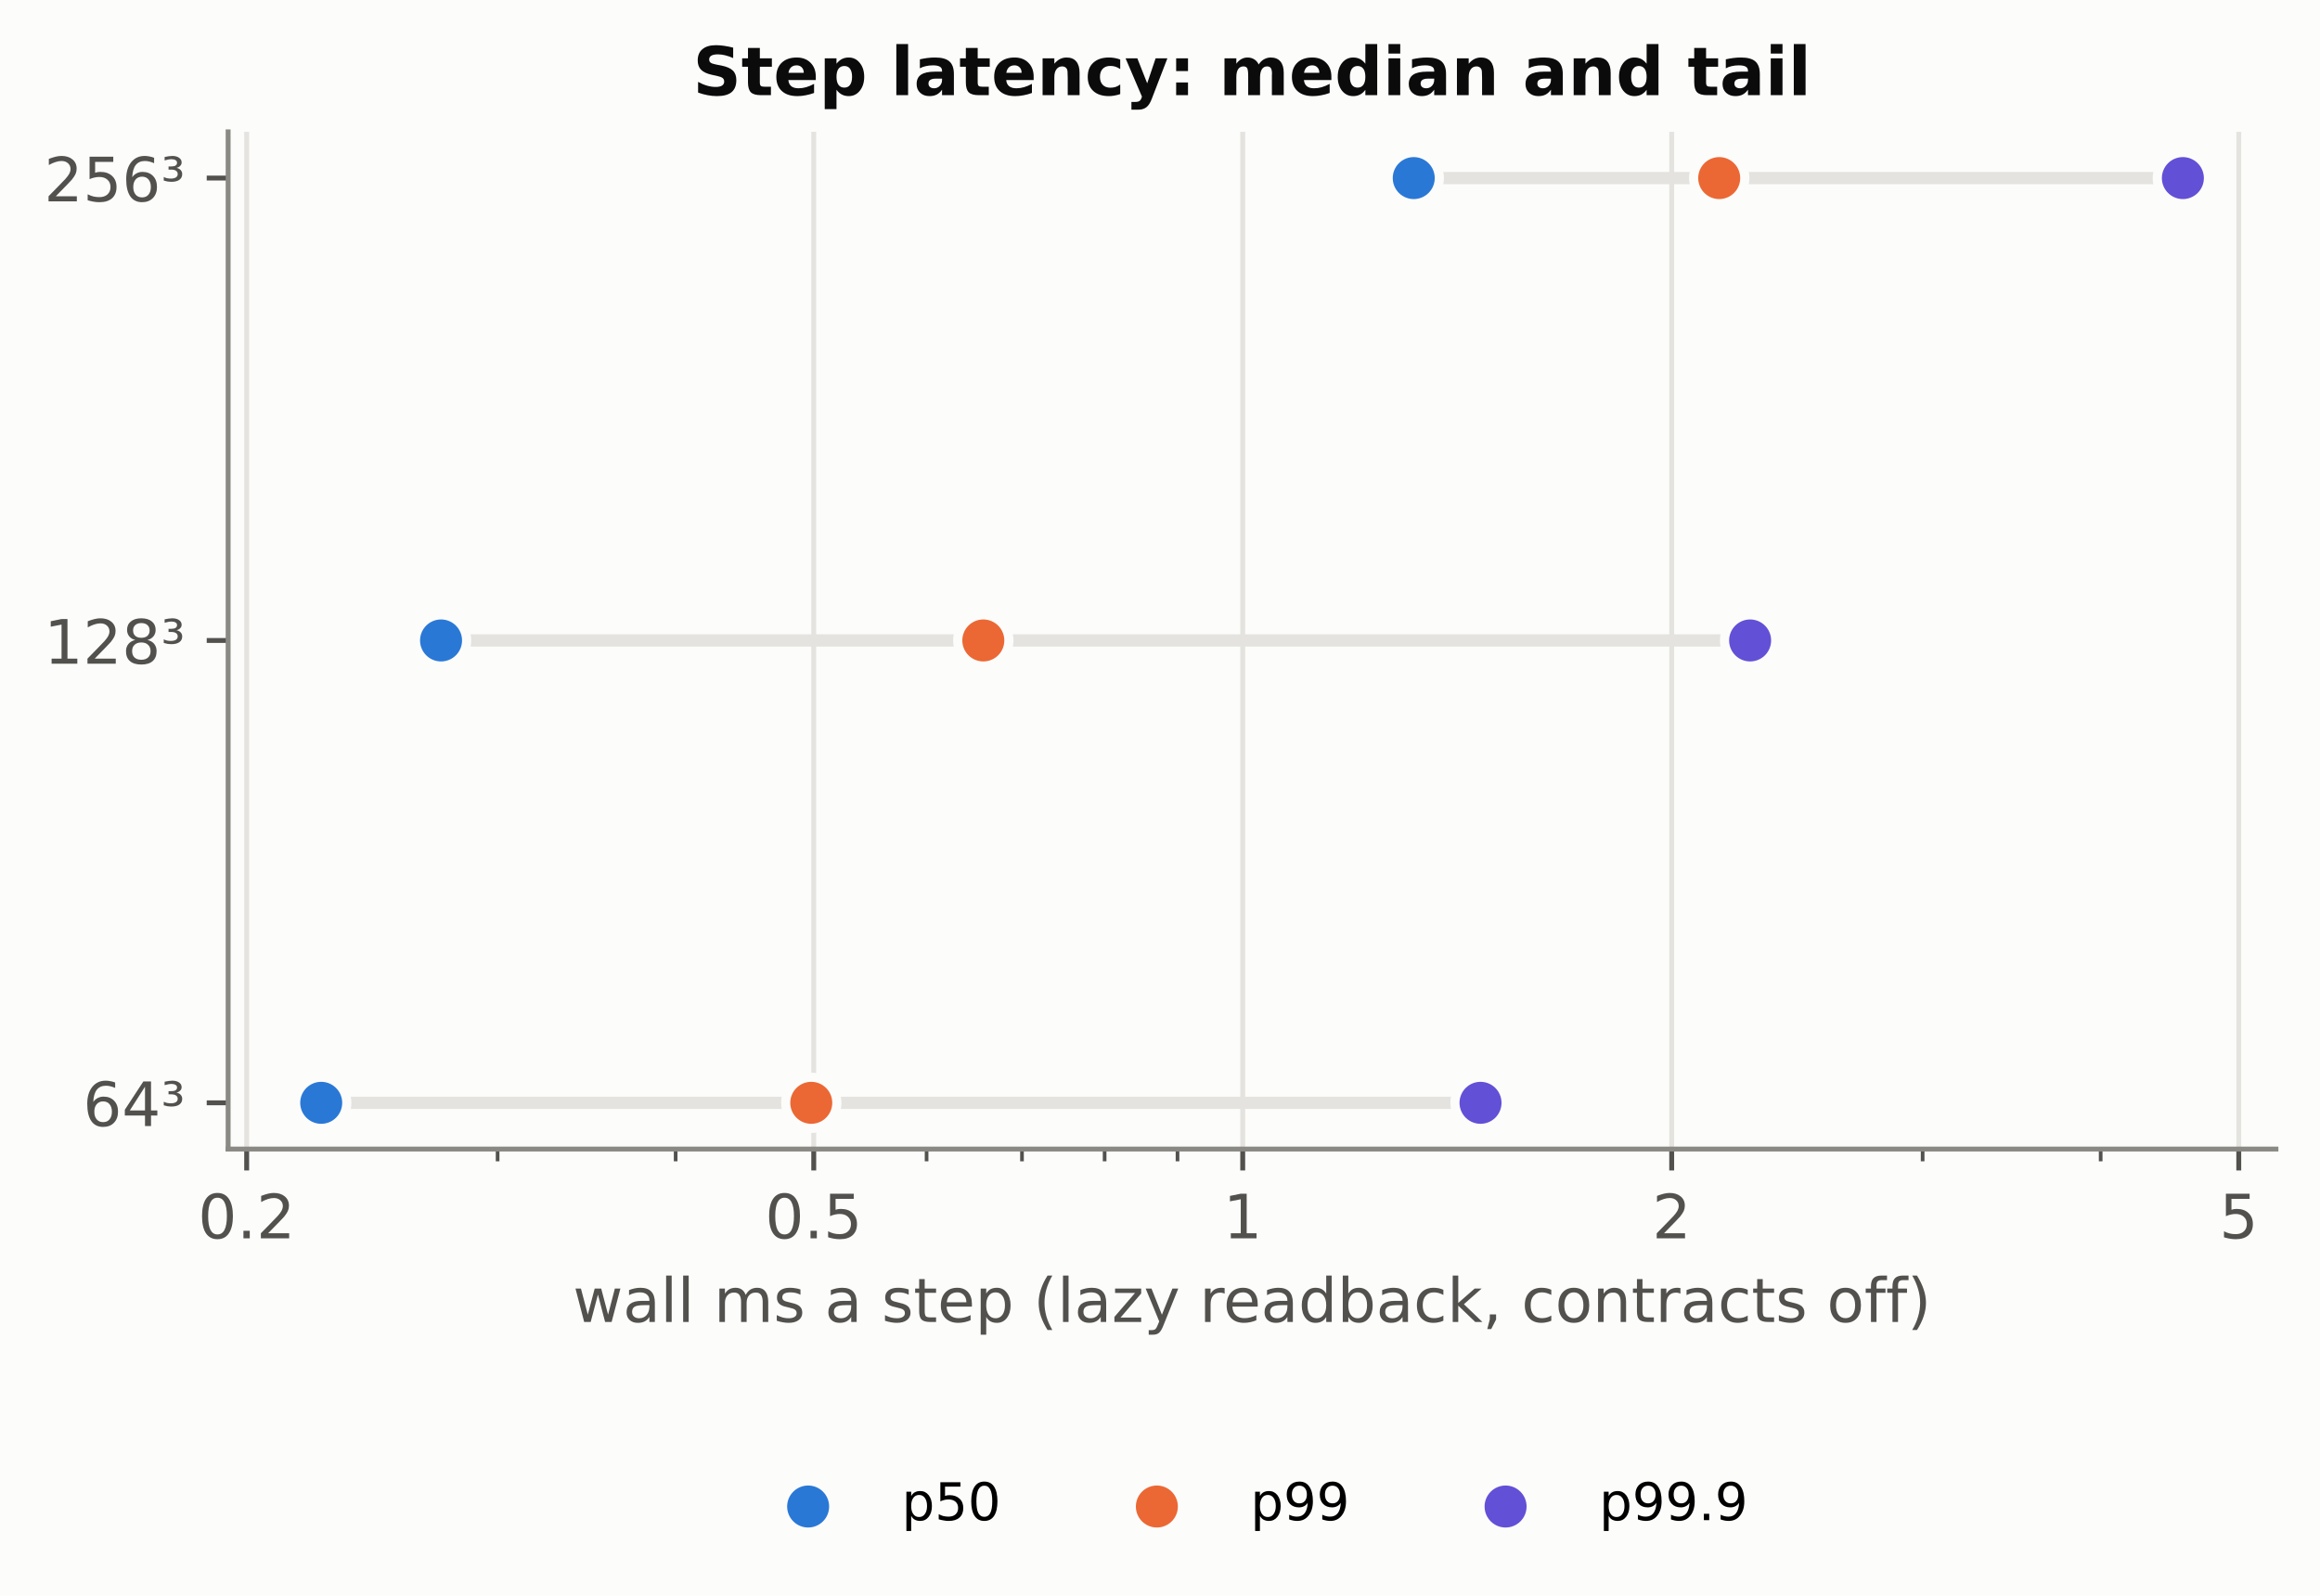
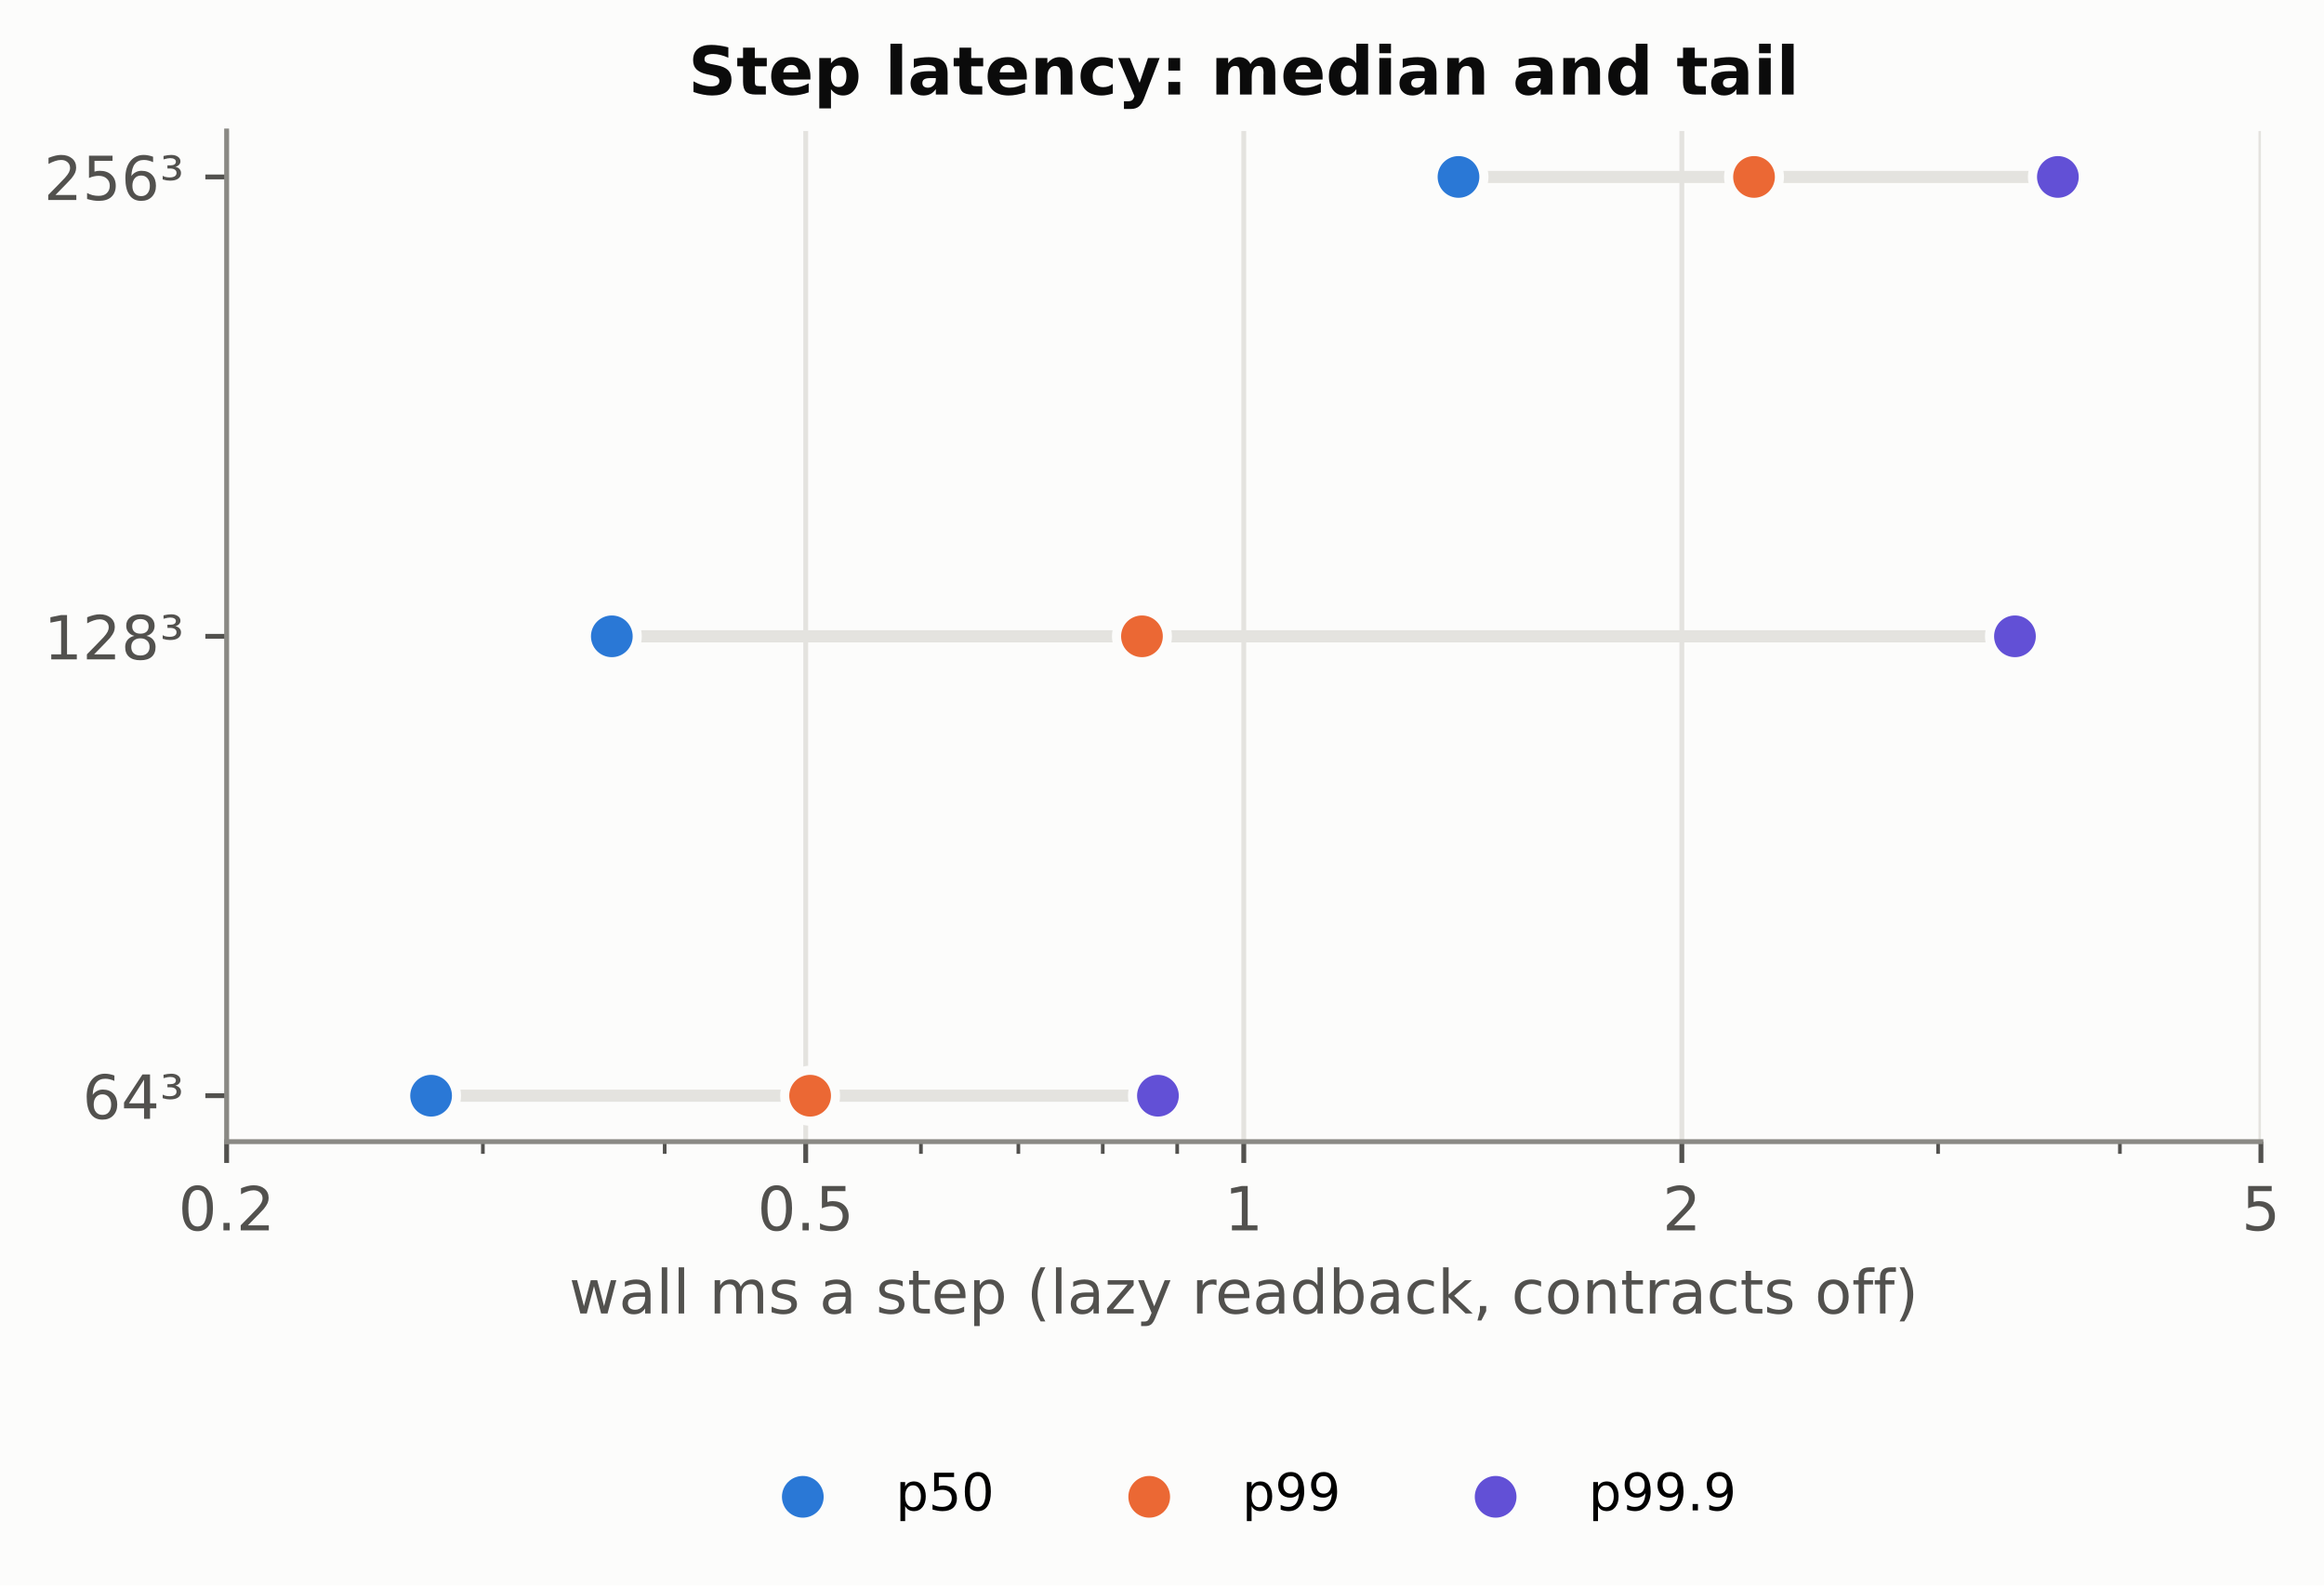
- <svg xmlns="http://www.w3.org/2000/svg" xmlns:xlink="http://www.w3.org/1999/xlink" width="379.297pt" height="260.924pt" viewBox="0 0 379.297 260.924" version="1.1">
+ <svg xmlns="http://www.w3.org/2000/svg" xmlns:xlink="http://www.w3.org/1999/xlink" width="382.478pt" height="260.924pt" viewBox="0 0 382.478 260.924" version="1.1">
  <defs>
    <style type="text/css">*{stroke-linejoin: round; stroke-linecap: butt}</style>
  </defs>
  <g id="figure_1">
    <g id="patch_1">
-       <path d="M 0 260.924  L 379.297 260.924  L 379.297 0  L 0 0  z " style="fill: #fcfcfb" />
+       <path d="M 0 260.924  L 382.478 260.924  L 382.478 0  L 0 0  z " style="fill: #fcfcfb" />
    </g>
    <g id="axes_1">
      <g id="patch_2">
        <path d="M 37.297 187.878  L 372.097 187.878  L 372.097 21.558  L 37.297 21.558  z " style="fill: #fcfcfb" />
      </g>
      <g id="line2d_1">
-         <path d="M 52.515 180.318  L 242.051 180.318  " clip-path="url(#pbdcc0ef5de)" style="fill: none; stroke: #e4e3df; stroke-width: 2; stroke-linecap: square" />
+         <path d="M 70.948 180.318  L 190.57 180.318  " clip-path="url(#pc2a20818ec)" style="fill: none; stroke: #e4e3df; stroke-width: 2; stroke-linecap: square" />
      </g>
      <g id="line2d_2">
-         <path d="M 72.107 104.718  L 286.128 104.718  " clip-path="url(#pbdcc0ef5de)" style="fill: none; stroke: #e4e3df; stroke-width: 2; stroke-linecap: square" />
+         <path d="M 100.691 104.718  L 331.616 104.718  " clip-path="url(#pc2a20818ec)" style="fill: none; stroke: #e4e3df; stroke-width: 2; stroke-linecap: square" />
      </g>
      <g id="line2d_3">
-         <path d="M 231.133 29.118  L 356.879 29.118  " clip-path="url(#pbdcc0ef5de)" style="fill: none; stroke: #e4e3df; stroke-width: 2; stroke-linecap: square" />
+         <path d="M 240.035 29.118  L 338.68 29.118  " clip-path="url(#pc2a20818ec)" style="fill: none; stroke: #e4e3df; stroke-width: 2; stroke-linecap: square" />
      </g>
      <g id="matplotlib.axis_1">
        <g id="xtick_1">
          <g id="line2d_4">
-             <path d="M 40.328 187.878  L 40.328 21.558  " clip-path="url(#pbdcc0ef5de)" style="fill: none; stroke: #e4e3df; stroke-width: 0.8; stroke-linecap: square" />
+             <path d="M 37.297 187.878  L 37.297 21.558  " clip-path="url(#pc2a20818ec)" style="fill: none; stroke: #e4e3df; stroke-width: 0.8; stroke-linecap: square" />
          </g>
          <g id="line2d_5">
            <defs>
-               <path id="mc04ff071bf" d="M 0 0  L 0 3.5  " style="stroke: #52514e; stroke-width: 0.8" />
+               <path id="medac323a3b" d="M 0 0  L 0 3.5  " style="stroke: #52514e; stroke-width: 0.8" />
            </defs>
            <g>
-               <use xlink:href="#mc04ff071bf" x="40.328" y="187.878" style="fill: #52514e; stroke: #52514e; stroke-width: 0.8" />
+               <use xlink:href="#medac323a3b" x="37.297" y="187.878" style="fill: #52514e; stroke: #52514e; stroke-width: 0.8" />
            </g>
          </g>
          <g id="text_1">
-             <text style="font-size: 10px; font-family: 'DejaVu Sans'; text-anchor: middle; fill: #52514e" x="40.328" y="202.477" transform="rotate(-0 40.3282 202.4767)">0.2</text>
+             <text style="font-size: 10px; font-family: 'DejaVu Sans'; text-anchor: middle; fill: #52514e" x="37.297" y="202.477" transform="rotate(-0 37.29688 202.4767)">0.2</text>
          </g>
        </g>
        <g id="xtick_2">
          <g id="line2d_6">
-             <path d="M 133.039 187.878  L 133.039 21.558  " clip-path="url(#pbdcc0ef5de)" style="fill: none; stroke: #e4e3df; stroke-width: 0.8; stroke-linecap: square" />
+             <path d="M 132.602 187.878  L 132.602 21.558  " clip-path="url(#pc2a20818ec)" style="fill: none; stroke: #e4e3df; stroke-width: 0.8; stroke-linecap: square" />
          </g>
          <g id="line2d_7">
            <g>
-               <use xlink:href="#mc04ff071bf" x="133.039" y="187.878" style="fill: #52514e; stroke: #52514e; stroke-width: 0.8" />
+               <use xlink:href="#medac323a3b" x="132.602" y="187.878" style="fill: #52514e; stroke: #52514e; stroke-width: 0.8" />
            </g>
          </g>
          <g id="text_2">
-             <text style="font-size: 10px; font-family: 'DejaVu Sans'; text-anchor: middle; fill: #52514e" x="133.039" y="202.477" transform="rotate(-0 133.0394 202.4767)">0.5</text>
+             <text style="font-size: 10px; font-family: 'DejaVu Sans'; text-anchor: middle; fill: #52514e" x="132.602" y="202.477" transform="rotate(-0 132.6016 202.4767)">0.5</text>
          </g>
        </g>
        <g id="xtick_3">
          <g id="line2d_8">
-             <path d="M 203.173 187.878  L 203.173 21.558  " clip-path="url(#pbdcc0ef5de)" style="fill: none; stroke: #e4e3df; stroke-width: 0.8; stroke-linecap: square" />
+             <path d="M 204.697 187.878  L 204.697 21.558  " clip-path="url(#pc2a20818ec)" style="fill: none; stroke: #e4e3df; stroke-width: 0.8; stroke-linecap: square" />
          </g>
          <g id="line2d_9">
            <g>
-               <use xlink:href="#mc04ff071bf" x="203.173" y="187.878" style="fill: #52514e; stroke: #52514e; stroke-width: 0.8" />
+               <use xlink:href="#medac323a3b" x="204.697" y="187.878" style="fill: #52514e; stroke: #52514e; stroke-width: 0.8" />
            </g>
          </g>
          <g id="text_3">
-             <text style="font-size: 10px; font-family: 'DejaVu Sans'; text-anchor: middle; fill: #52514e" x="203.173" y="202.477" transform="rotate(-0 203.1727 202.4767)">1</text>
+             <text style="font-size: 10px; font-family: 'DejaVu Sans'; text-anchor: middle; fill: #52514e" x="204.697" y="202.477" transform="rotate(-0 204.6969 202.4767)">1</text>
          </g>
        </g>
        <g id="xtick_4">
          <g id="line2d_10">
-             <path d="M 273.306 187.878  L 273.306 21.558  " clip-path="url(#pbdcc0ef5de)" style="fill: none; stroke: #e4e3df; stroke-width: 0.8; stroke-linecap: square" />
+             <path d="M 276.792 187.878  L 276.792 21.558  " clip-path="url(#pc2a20818ec)" style="fill: none; stroke: #e4e3df; stroke-width: 0.8; stroke-linecap: square" />
          </g>
          <g id="line2d_11">
            <g>
-               <use xlink:href="#mc04ff071bf" x="273.306" y="187.878" style="fill: #52514e; stroke: #52514e; stroke-width: 0.8" />
+               <use xlink:href="#medac323a3b" x="276.792" y="187.878" style="fill: #52514e; stroke: #52514e; stroke-width: 0.8" />
            </g>
          </g>
          <g id="text_4">
-             <text style="font-size: 10px; font-family: 'DejaVu Sans'; text-anchor: middle; fill: #52514e" x="273.306" y="202.477" transform="rotate(-0 273.306 202.4767)">2</text>
+             <text style="font-size: 10px; font-family: 'DejaVu Sans'; text-anchor: middle; fill: #52514e" x="276.792" y="202.477" transform="rotate(-0 276.7921 202.4767)">2</text>
          </g>
        </g>
        <g id="xtick_5">
          <g id="line2d_12">
-             <path d="M 366.017 187.878  L 366.017 21.558  " clip-path="url(#pbdcc0ef5de)" style="fill: none; stroke: #e4e3df; stroke-width: 0.8; stroke-linecap: square" />
+             <path d="M 372.097 187.878  L 372.097 21.558  " clip-path="url(#pc2a20818ec)" style="fill: none; stroke: #e4e3df; stroke-width: 0.8; stroke-linecap: square" />
          </g>
          <g id="line2d_13">
            <g>
-               <use xlink:href="#mc04ff071bf" x="366.017" y="187.878" style="fill: #52514e; stroke: #52514e; stroke-width: 0.8" />
+               <use xlink:href="#medac323a3b" x="372.097" y="187.878" style="fill: #52514e; stroke: #52514e; stroke-width: 0.8" />
            </g>
          </g>
          <g id="text_5">
-             <text style="font-size: 10px; font-family: 'DejaVu Sans'; text-anchor: middle; fill: #52514e" x="366.017" y="202.477" transform="rotate(-0 366.0172 202.4767)">5</text>
+             <text style="font-size: 10px; font-family: 'DejaVu Sans'; text-anchor: middle; fill: #52514e" x="372.097" y="202.477" transform="rotate(-0 372.0969 202.4767)">5</text>
          </g>
        </g>
        <g id="xtick_6">
          <g id="line2d_14">
            <defs>
-               <path id="m1a898a5e77" d="M 0 0  L 0 2  " style="stroke: #52514e; stroke-width: 0.6" />
+               <path id="me6b4fed243" d="M 0 0  L 0 2  " style="stroke: #52514e; stroke-width: 0.6" />
            </defs>
            <g>
-               <use xlink:href="#m1a898a5e77" x="81.354" y="187.878" style="fill: #52514e; stroke: #52514e; stroke-width: 0.6" />
+               <use xlink:href="#me6b4fed243" x="79.47" y="187.878" style="fill: #52514e; stroke: #52514e; stroke-width: 0.6" />
            </g>
          </g>
        </g>
        <g id="xtick_7">
          <g id="line2d_15">
            <g>
-               <use xlink:href="#m1a898a5e77" x="110.462" y="187.878" style="fill: #52514e; stroke: #52514e; stroke-width: 0.6" />
+               <use xlink:href="#me6b4fed243" x="109.392" y="187.878" style="fill: #52514e; stroke: #52514e; stroke-width: 0.6" />
            </g>
          </g>
        </g>
        <g id="xtick_8">
          <g id="line2d_16">
            <g>
-               <use xlink:href="#m1a898a5e77" x="151.487" y="187.878" style="fill: #52514e; stroke: #52514e; stroke-width: 0.6" />
+               <use xlink:href="#me6b4fed243" x="151.565" y="187.878" style="fill: #52514e; stroke: #52514e; stroke-width: 0.6" />
            </g>
          </g>
        </g>
        <g id="xtick_9">
          <g id="line2d_17">
            <g>
-               <use xlink:href="#m1a898a5e77" x="167.084" y="187.878" style="fill: #52514e; stroke: #52514e; stroke-width: 0.6" />
+               <use xlink:href="#me6b4fed243" x="167.599" y="187.878" style="fill: #52514e; stroke: #52514e; stroke-width: 0.6" />
            </g>
          </g>
        </g>
        <g id="xtick_10">
          <g id="line2d_18">
            <g>
-               <use xlink:href="#m1a898a5e77" x="180.595" y="187.878" style="fill: #52514e; stroke: #52514e; stroke-width: 0.6" />
+               <use xlink:href="#me6b4fed243" x="181.487" y="187.878" style="fill: #52514e; stroke: #52514e; stroke-width: 0.6" />
            </g>
          </g>
        </g>
        <g id="xtick_11">
          <g id="line2d_19">
            <g>
-               <use xlink:href="#m1a898a5e77" x="192.512" y="187.878" style="fill: #52514e; stroke: #52514e; stroke-width: 0.6" />
+               <use xlink:href="#me6b4fed243" x="193.738" y="187.878" style="fill: #52514e; stroke: #52514e; stroke-width: 0.6" />
            </g>
          </g>
        </g>
        <g id="xtick_12">
          <g id="line2d_20">
            <g>
-               <use xlink:href="#m1a898a5e77" x="314.331" y="187.878" style="fill: #52514e; stroke: #52514e; stroke-width: 0.6" />
+               <use xlink:href="#me6b4fed243" x="318.965" y="187.878" style="fill: #52514e; stroke: #52514e; stroke-width: 0.6" />
            </g>
          </g>
        </g>
        <g id="xtick_13">
          <g id="line2d_21">
            <g>
-               <use xlink:href="#m1a898a5e77" x="343.439" y="187.878" style="fill: #52514e; stroke: #52514e; stroke-width: 0.6" />
+               <use xlink:href="#me6b4fed243" x="348.887" y="187.878" style="fill: #52514e; stroke: #52514e; stroke-width: 0.6" />
            </g>
          </g>
        </g>
        <g id="text_6">
          <text style="font-size: 10px; font-family: 'DejaVu Sans'; text-anchor: middle; fill: #52514e" x="204.697" y="216.155" transform="rotate(-0 204.6969 216.1548)">wall ms a step (lazy readback, contracts off)</text>
        </g>
      </g>
      <g id="matplotlib.axis_2">
        <g id="ytick_1">
          <g id="line2d_22">
            <defs>
-               <path id="m88fc9f23e1" d="M 0 0  L -3.5 0  " style="stroke: #52514e; stroke-width: 0.8" />
+               <path id="md3ab8aad0f" d="M 0 0  L -3.5 0  " style="stroke: #52514e; stroke-width: 0.8" />
            </defs>
            <g>
-               <use xlink:href="#m88fc9f23e1" x="37.297" y="180.318" style="fill: #52514e; stroke: #52514e; stroke-width: 0.8" />
+               <use xlink:href="#md3ab8aad0f" x="37.297" y="180.318" style="fill: #52514e; stroke: #52514e; stroke-width: 0.8" />
            </g>
          </g>
          <g id="text_7">
            <text style="font-size: 10px; font-family: 'DejaVu Sans'; text-anchor: end; fill: #52514e" x="30.297" y="184.118" transform="rotate(-0 30.29688 184.1175)">64³</text>
          </g>
        </g>
        <g id="ytick_2">
          <g id="line2d_23">
            <g>
-               <use xlink:href="#m88fc9f23e1" x="37.297" y="104.718" style="fill: #52514e; stroke: #52514e; stroke-width: 0.8" />
+               <use xlink:href="#md3ab8aad0f" x="37.297" y="104.718" style="fill: #52514e; stroke: #52514e; stroke-width: 0.8" />
            </g>
          </g>
          <g id="text_8">
            <text style="font-size: 10px; font-family: 'DejaVu Sans'; text-anchor: end; fill: #52514e" x="30.297" y="108.517" transform="rotate(-0 30.29688 108.5175)">128³</text>
          </g>
        </g>
        <g id="ytick_3">
          <g id="line2d_24">
            <g>
-               <use xlink:href="#m88fc9f23e1" x="37.297" y="29.118" style="fill: #52514e; stroke: #52514e; stroke-width: 0.8" />
+               <use xlink:href="#md3ab8aad0f" x="37.297" y="29.118" style="fill: #52514e; stroke: #52514e; stroke-width: 0.8" />
            </g>
          </g>
          <g id="text_9">
            <text style="font-size: 10px; font-family: 'DejaVu Sans'; text-anchor: end; fill: #52514e" x="30.297" y="32.917" transform="rotate(-0 30.29688 32.9175)">256³</text>
          </g>
        </g>
      </g>
      <g id="patch_3">
        <path d="M 37.297 187.878  L 37.297 21.558  " style="fill: none; stroke: #8a8984; stroke-width: 0.8; stroke-linejoin: miter; stroke-linecap: square" />
      </g>
      <g id="patch_4">
        <path d="M 37.297 187.878  L 372.097 187.878  " style="fill: none; stroke: #8a8984; stroke-width: 0.8; stroke-linejoin: miter; stroke-linecap: square" />
      </g>
      <g id="PathCollection_1">
        <defs>
-           <path id="mb40e4cb836" d="M 0 4.183  C 1.109 4.183 2.174 3.743 2.958 2.958  C 3.743 2.174 4.183 1.109 4.183 0  C 4.183 -1.109 3.743 -2.174 2.958 -2.958  C 2.174 -3.743 1.109 -4.183 0 -4.183  C -1.109 -4.183 -2.174 -3.743 -2.958 -2.958  C -3.743 -2.174 -4.183 -1.109 -4.183 0  C -4.183 1.109 -3.743 2.174 -2.958 2.958  C -2.174 3.743 -1.109 4.183 0 4.183  z " style="stroke: #fcfcfb; stroke-width: 1.5" />
+           <path id="m3c87a21a15" d="M 0 4.183  C 1.109 4.183 2.174 3.743 2.958 2.958  C 3.743 2.174 4.183 1.109 4.183 0  C 4.183 -1.109 3.743 -2.174 2.958 -2.958  C 2.174 -3.743 1.109 -4.183 0 -4.183  C -1.109 -4.183 -2.174 -3.743 -2.958 -2.958  C -3.743 -2.174 -4.183 -1.109 -4.183 0  C -4.183 1.109 -3.743 2.174 -2.958 2.958  C -2.174 3.743 -1.109 4.183 0 4.183  z " style="stroke: #fcfcfb; stroke-width: 1.5" />
        </defs>
-         <g clip-path="url(#pbdcc0ef5de)">
-           <use xlink:href="#mb40e4cb836" x="52.515" y="180.318" style="fill: #2a78d6; stroke: #fcfcfb; stroke-width: 1.5" />
+         <g clip-path="url(#pc2a20818ec)">
+           <use xlink:href="#m3c87a21a15" x="70.948" y="180.318" style="fill: #2a78d6; stroke: #fcfcfb; stroke-width: 1.5" />
        </g>
      </g>
      <g id="PathCollection_2">
        <defs>
-           <path id="m492b83cd3d" d="M 0 4.183  C 1.109 4.183 2.174 3.743 2.958 2.958  C 3.743 2.174 4.183 1.109 4.183 0  C 4.183 -1.109 3.743 -2.174 2.958 -2.958  C 2.174 -3.743 1.109 -4.183 0 -4.183  C -1.109 -4.183 -2.174 -3.743 -2.958 -2.958  C -3.743 -2.174 -4.183 -1.109 -4.183 0  C -4.183 1.109 -3.743 2.174 -2.958 2.958  C -2.174 3.743 -1.109 4.183 0 4.183  z " style="stroke: #fcfcfb; stroke-width: 1.5" />
+           <path id="m5dbacbea45" d="M 0 4.183  C 1.109 4.183 2.174 3.743 2.958 2.958  C 3.743 2.174 4.183 1.109 4.183 0  C 4.183 -1.109 3.743 -2.174 2.958 -2.958  C 2.174 -3.743 1.109 -4.183 0 -4.183  C -1.109 -4.183 -2.174 -3.743 -2.958 -2.958  C -3.743 -2.174 -4.183 -1.109 -4.183 0  C -4.183 1.109 -3.743 2.174 -2.958 2.958  C -2.174 3.743 -1.109 4.183 0 4.183  z " style="stroke: #fcfcfb; stroke-width: 1.5" />
        </defs>
-         <g clip-path="url(#pbdcc0ef5de)">
-           <use xlink:href="#m492b83cd3d" x="132.634" y="180.318" style="fill: #eb6834; stroke: #fcfcfb; stroke-width: 1.5" />
+         <g clip-path="url(#pc2a20818ec)">
+           <use xlink:href="#m5dbacbea45" x="133.327" y="180.318" style="fill: #eb6834; stroke: #fcfcfb; stroke-width: 1.5" />
        </g>
      </g>
      <g id="PathCollection_3">
        <defs>
-           <path id="m70d15b6896" d="M 0 4.183  C 1.109 4.183 2.174 3.743 2.958 2.958  C 3.743 2.174 4.183 1.109 4.183 0  C 4.183 -1.109 3.743 -2.174 2.958 -2.958  C 2.174 -3.743 1.109 -4.183 0 -4.183  C -1.109 -4.183 -2.174 -3.743 -2.958 -2.958  C -3.743 -2.174 -4.183 -1.109 -4.183 0  C -4.183 1.109 -3.743 2.174 -2.958 2.958  C -2.174 3.743 -1.109 4.183 0 4.183  z " style="stroke: #fcfcfb; stroke-width: 1.5" />
+           <path id="mec47b1a4b6" d="M 0 4.183  C 1.109 4.183 2.174 3.743 2.958 2.958  C 3.743 2.174 4.183 1.109 4.183 0  C 4.183 -1.109 3.743 -2.174 2.958 -2.958  C 2.174 -3.743 1.109 -4.183 0 -4.183  C -1.109 -4.183 -2.174 -3.743 -2.958 -2.958  C -3.743 -2.174 -4.183 -1.109 -4.183 0  C -4.183 1.109 -3.743 2.174 -2.958 2.958  C -2.174 3.743 -1.109 4.183 0 4.183  z " style="stroke: #fcfcfb; stroke-width: 1.5" />
        </defs>
-         <g clip-path="url(#pbdcc0ef5de)">
-           <use xlink:href="#m70d15b6896" x="242.051" y="180.318" style="fill: #6250d6; stroke: #fcfcfb; stroke-width: 1.5" />
+         <g clip-path="url(#pc2a20818ec)">
+           <use xlink:href="#mec47b1a4b6" x="190.57" y="180.318" style="fill: #6250d6; stroke: #fcfcfb; stroke-width: 1.5" />
        </g>
      </g>
      <g id="PathCollection_4">
-         <g clip-path="url(#pbdcc0ef5de)">
-           <use xlink:href="#mb40e4cb836" x="72.107" y="104.718" style="fill: #2a78d6; stroke: #fcfcfb; stroke-width: 1.5" />
+         <g clip-path="url(#pc2a20818ec)">
+           <use xlink:href="#m3c87a21a15" x="100.691" y="104.718" style="fill: #2a78d6; stroke: #fcfcfb; stroke-width: 1.5" />
        </g>
      </g>
      <g id="PathCollection_5">
-         <g clip-path="url(#pbdcc0ef5de)">
-           <use xlink:href="#m492b83cd3d" x="160.762" y="104.718" style="fill: #eb6834; stroke: #fcfcfb; stroke-width: 1.5" />
+         <g clip-path="url(#pc2a20818ec)">
+           <use xlink:href="#m5dbacbea45" x="187.94" y="104.718" style="fill: #eb6834; stroke: #fcfcfb; stroke-width: 1.5" />
        </g>
      </g>
      <g id="PathCollection_6">
-         <g clip-path="url(#pbdcc0ef5de)">
-           <use xlink:href="#m70d15b6896" x="286.128" y="104.718" style="fill: #6250d6; stroke: #fcfcfb; stroke-width: 1.5" />
+         <g clip-path="url(#pc2a20818ec)">
+           <use xlink:href="#mec47b1a4b6" x="331.616" y="104.718" style="fill: #6250d6; stroke: #fcfcfb; stroke-width: 1.5" />
        </g>
      </g>
      <g id="PathCollection_7">
-         <g clip-path="url(#pbdcc0ef5de)">
-           <use xlink:href="#mb40e4cb836" x="231.133" y="29.118" style="fill: #2a78d6; stroke: #fcfcfb; stroke-width: 1.5" />
+         <g clip-path="url(#pc2a20818ec)">
+           <use xlink:href="#m3c87a21a15" x="240.035" y="29.118" style="fill: #2a78d6; stroke: #fcfcfb; stroke-width: 1.5" />
        </g>
      </g>
      <g id="PathCollection_8">
-         <g clip-path="url(#pbdcc0ef5de)">
-           <use xlink:href="#m492b83cd3d" x="281.074" y="29.118" style="fill: #eb6834; stroke: #fcfcfb; stroke-width: 1.5" />
+         <g clip-path="url(#pc2a20818ec)">
+           <use xlink:href="#m5dbacbea45" x="288.672" y="29.118" style="fill: #eb6834; stroke: #fcfcfb; stroke-width: 1.5" />
        </g>
      </g>
      <g id="PathCollection_9">
-         <g clip-path="url(#pbdcc0ef5de)">
-           <use xlink:href="#m70d15b6896" x="356.879" y="29.118" style="fill: #6250d6; stroke: #fcfcfb; stroke-width: 1.5" />
+         <g clip-path="url(#pc2a20818ec)">
+           <use xlink:href="#mec47b1a4b6" x="338.68" y="29.118" style="fill: #6250d6; stroke: #fcfcfb; stroke-width: 1.5" />
        </g>
      </g>
      <g id="text_10">
        <text style="font-weight: 700; font-size: 11px; font-family: 'DejaVu Sans'; text-anchor: middle; fill: #0b0b0b" x="204.697" y="15.558" transform="rotate(-0 204.6969 15.55828)">Step latency: median and tail</text>
      </g>
      <g id="legend_1">
        <g id="PathCollection_10">
          <g>
-             <use xlink:href="#mb40e4cb836" x="132.123" y="246.325" style="fill: #2a78d6; stroke: #fcfcfb; stroke-width: 1.5" />
+             <use xlink:href="#m3c87a21a15" x="132.123" y="246.325" style="fill: #2a78d6; stroke: #fcfcfb; stroke-width: 1.5" />
          </g>
        </g>
        <g id="text_11">
          <text style="font-size: 8.5px; font-family: 'DejaVu Sans'; text-anchor: start" x="147.423" y="248.557" transform="rotate(-0 147.4235 248.5566)">p50</text>
        </g>
        <g id="PathCollection_11">
          <g>
-             <use xlink:href="#m492b83cd3d" x="189.136" y="246.325" style="fill: #eb6834; stroke: #fcfcfb; stroke-width: 1.5" />
+             <use xlink:href="#m5dbacbea45" x="189.136" y="246.325" style="fill: #eb6834; stroke: #fcfcfb; stroke-width: 1.5" />
          </g>
        </g>
        <g id="text_12">
          <text style="font-size: 8.5px; font-family: 'DejaVu Sans'; text-anchor: start" x="204.436" y="248.557" transform="rotate(-0 204.4359 248.5566)">p99</text>
        </g>
        <g id="PathCollection_12">
          <g>
-             <use xlink:href="#m70d15b6896" x="246.148" y="246.325" style="fill: #6250d6; stroke: #fcfcfb; stroke-width: 1.5" />
+             <use xlink:href="#mec47b1a4b6" x="246.148" y="246.325" style="fill: #6250d6; stroke: #fcfcfb; stroke-width: 1.5" />
          </g>
        </g>
        <g id="text_13">
          <text style="font-size: 8.5px; font-family: 'DejaVu Sans'; text-anchor: start" x="261.448" y="248.557" transform="rotate(-0 261.4483 248.5566)">p99.9</text>
        </g>
      </g>
    </g>
  </g>
  <defs>
-     <clipPath id="pbdcc0ef5de">
+     <clipPath id="pc2a20818ec">
      <rect x="37.297" y="21.558" width="334.8" height="166.32" />
    </clipPath>
  </defs>
</svg>
